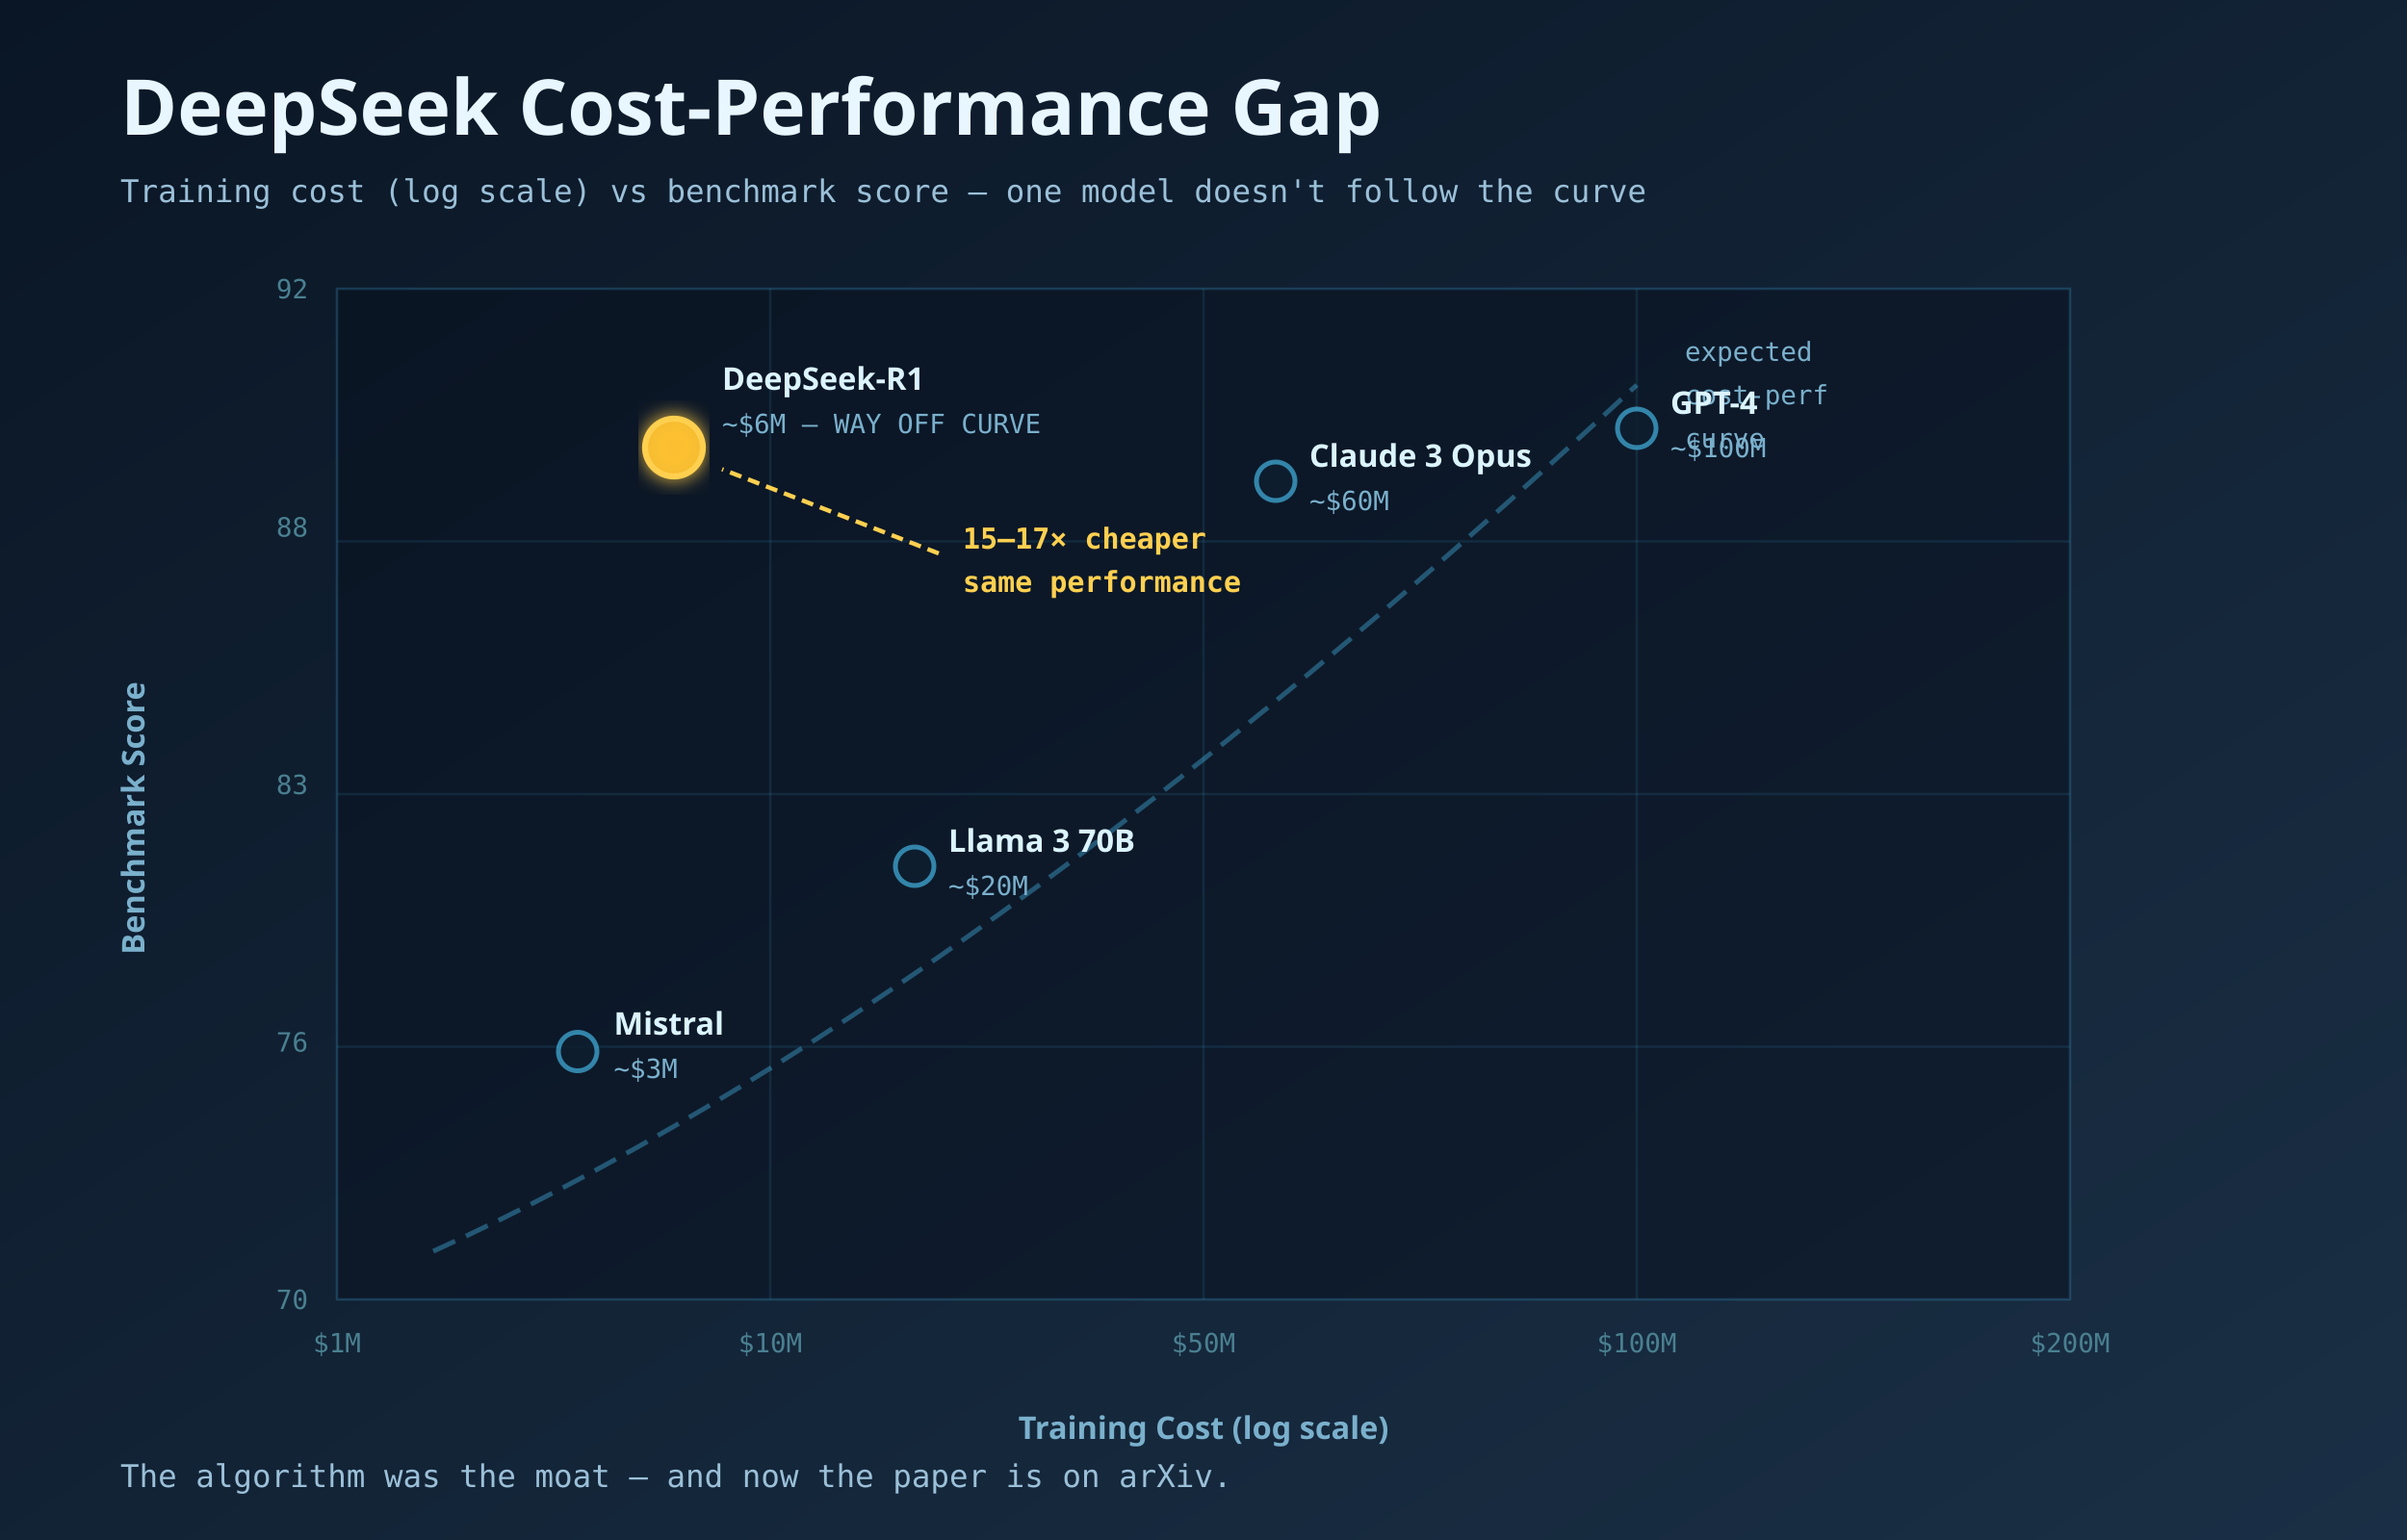
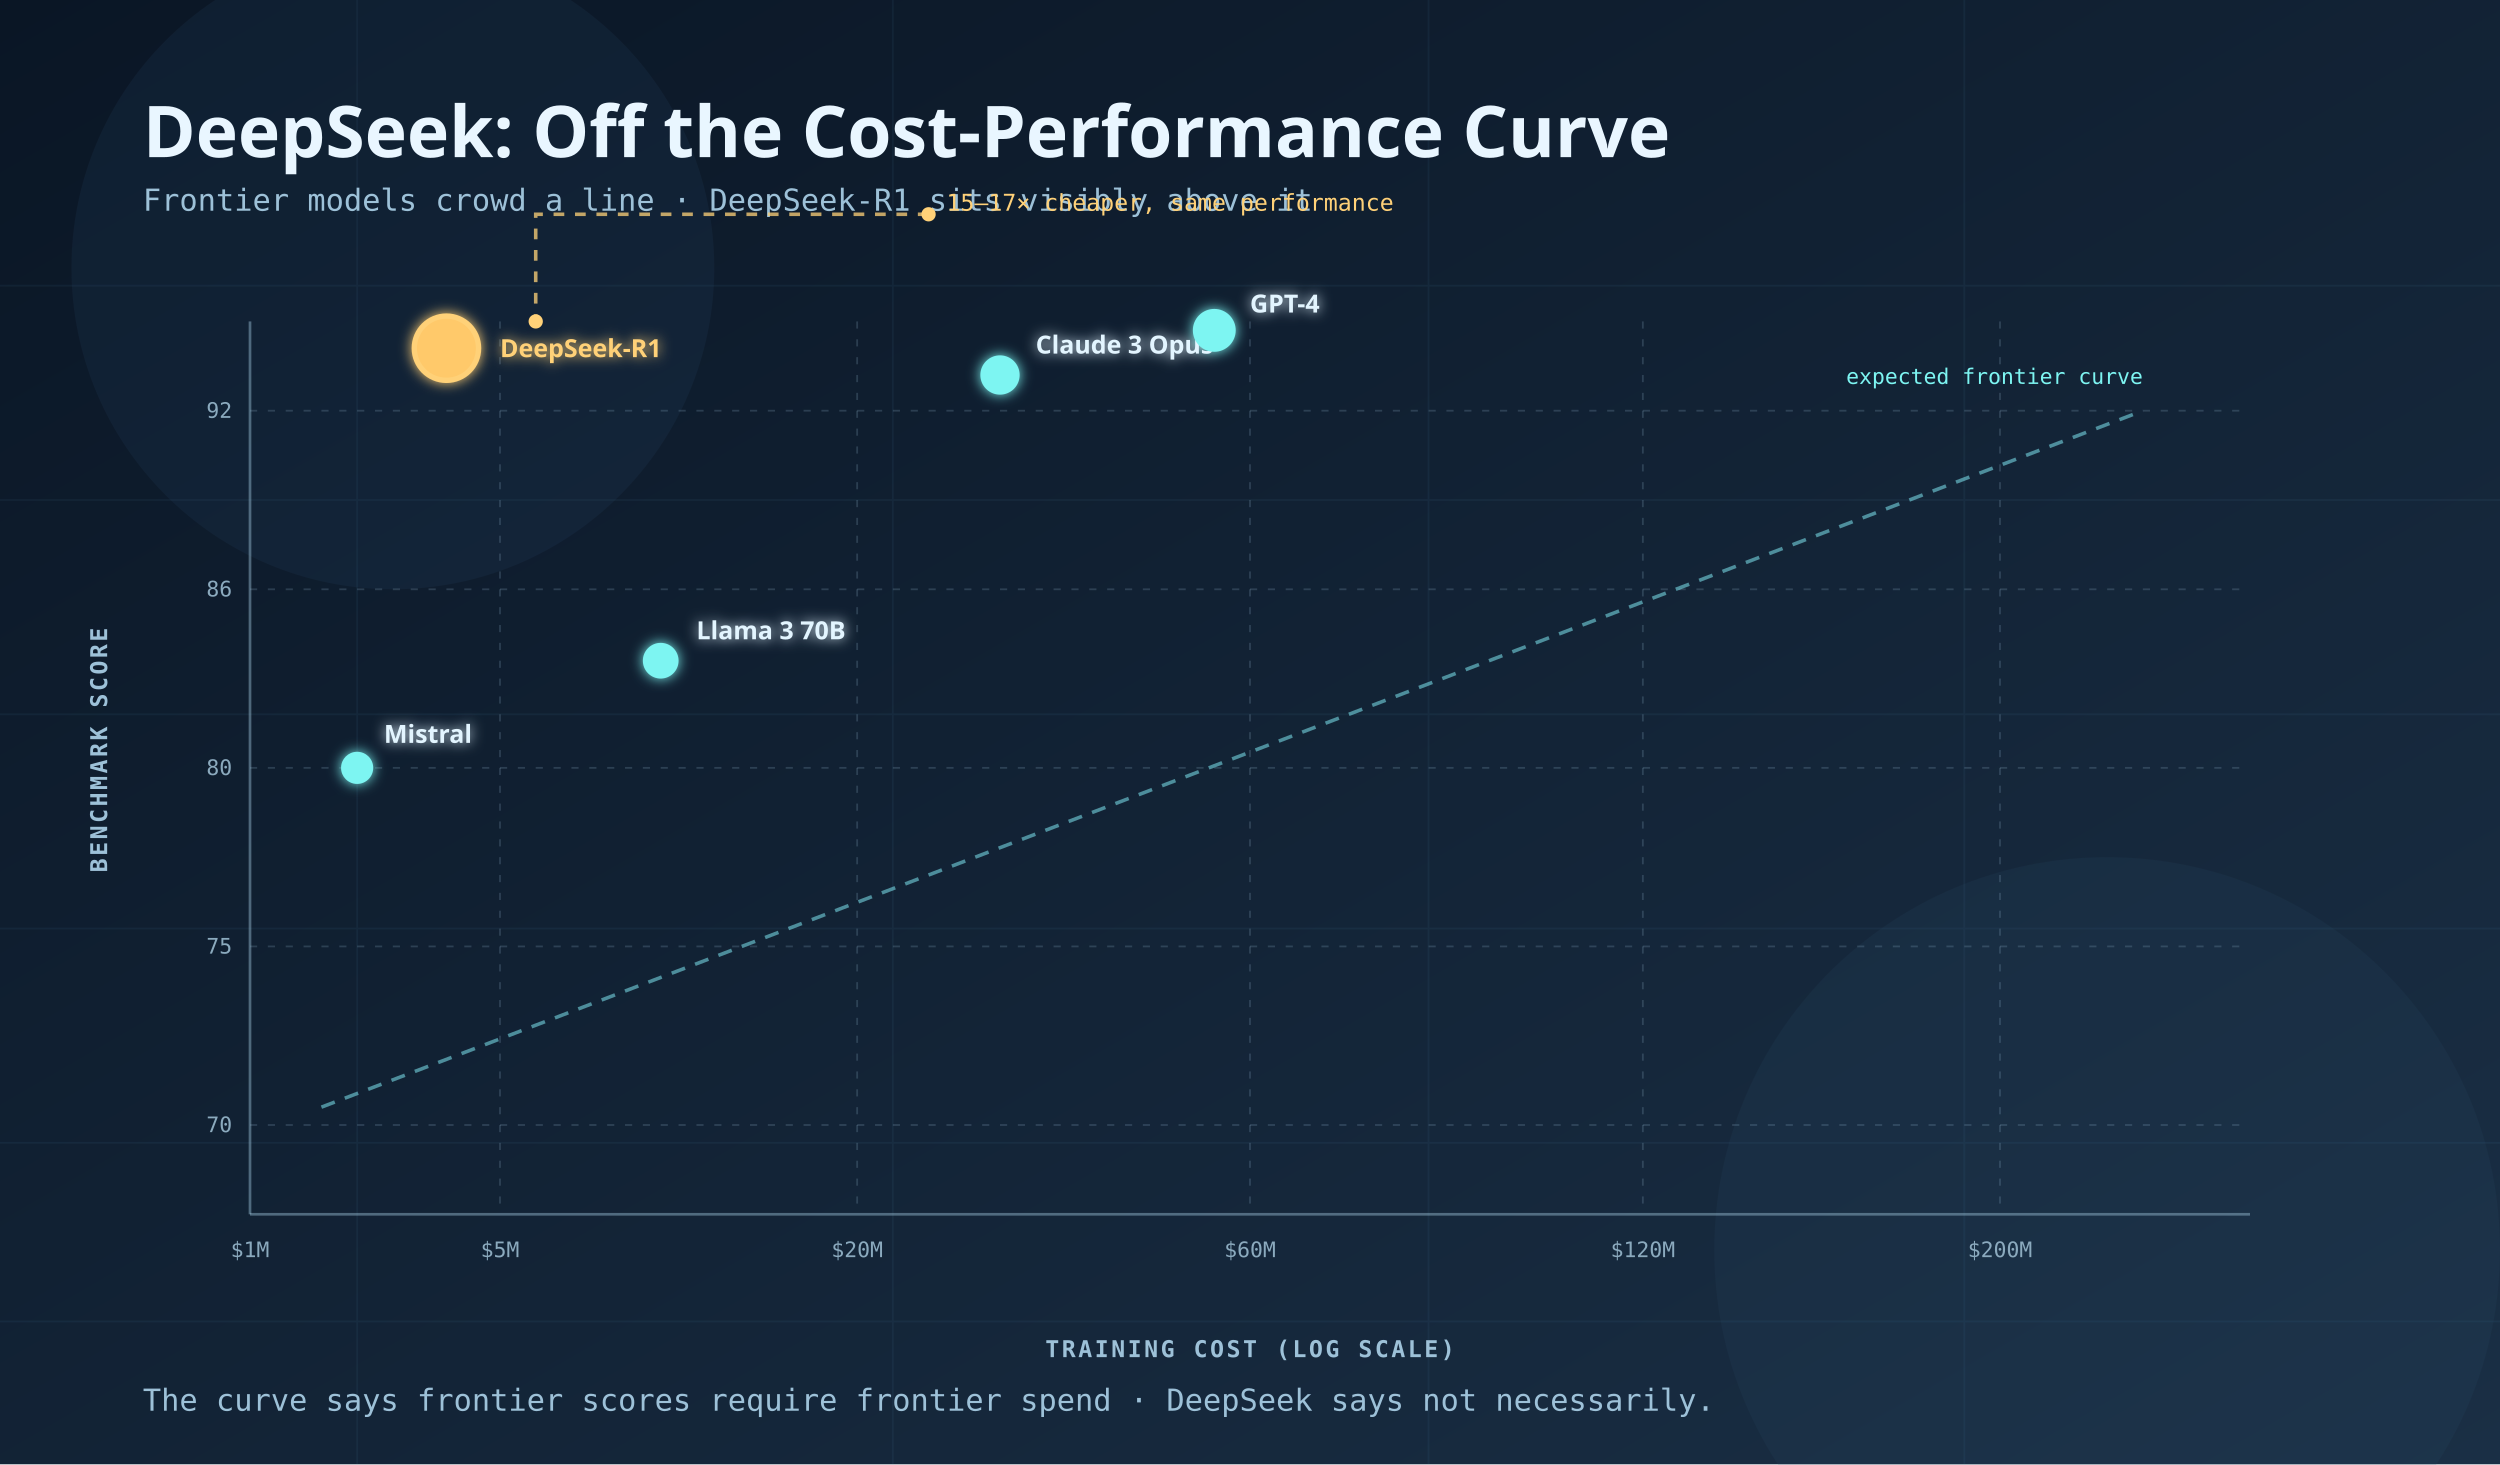
- <svg xmlns="http://www.w3.org/2000/svg" viewBox="0 0 1000 640" role="img" aria-labelledby="deg-title deg-desc">
+ <svg xmlns="http://www.w3.org/2000/svg" viewBox="0 0 1400 820" role="img" aria-labelledby="deg-title deg-desc">
  <defs>
-     <linearGradient id="deg-bg" x1="0" x2="1" y1="0" y2="1">
+     <linearGradient id="bg" x1="0" x2="1" y1="0" y2="1">
      <stop offset="0%" stop-color="#0a1625" />
      <stop offset="100%" stop-color="#1a2f45" />
    </linearGradient>
-     <filter id="deg-glow" x="-10%" y="-30%" width="120%" height="160%">
-       <feGaussianBlur stdDeviation="4" result="blur" />
+     <linearGradient id="cyanLine" x1="0" x2="1" y1="0" y2="0">
+       <stop offset="0%" stop-color="#4ecbff" />
+       <stop offset="100%" stop-color="#7df5f2" />
+     </linearGradient>
+     <linearGradient id="ok" x1="0" x2="1" y1="0" y2="0">
+       <stop offset="0%" stop-color="#4ef2a5" />
+       <stop offset="100%" stop-color="#78ffe2" />
+     </linearGradient>
+     <linearGradient id="warn" x1="0" x2="1" y1="0" y2="0">
+       <stop offset="0%" stop-color="#ff7cae" />
+       <stop offset="100%" stop-color="#ffd178" />
+     </linearGradient>
+     <filter id="glow" x="-40%" y="-40%" width="180%" height="180%">
+       <feGaussianBlur stdDeviation="3.5" result="blur" />
      <feMerge>
        <feMergeNode in="blur" />
        <feMergeNode in="SourceGraphic" />
      </feMerge>
    </filter>
    <style>
-       .deg-title { font: 700 32px 'Space Grotesk', sans-serif; fill: #e8f6ff; }
-       .deg-sub   { font: 500 13px 'Space Mono', monospace; fill: #9bc0d8; }
-       .deg-axis  { font: 600 13px 'Space Grotesk', sans-serif; fill: #7ab0cc; }
-       .deg-tick  { font: 500 11px 'Space Mono', monospace; fill: #4a8090; }
-       .deg-label { font: 600 13px 'Space Grotesk', sans-serif; fill: #dbf4ff; }
-       .deg-note  { font: 500 11px 'Space Mono', monospace; fill: #7ab0cc; }
+       .title { font: 700 40px 'Space Grotesk', sans-serif; fill: #e9f6ff; }
+       .sub { font: 500 17px 'Space Mono', monospace; fill: #9dc1d8; }
+       .axis { font: 700 13px 'Space Mono', monospace; fill: #9dc1d8; letter-spacing: 1.4px; }
+       .tick { font: 500 12px 'Space Mono', monospace; fill: #8baabe; }
+       .pt { font: 700 14px 'Space Grotesk', sans-serif; fill: #e3f5ff; }
+       .note { font: 500 13px 'Space Mono', monospace; fill: #ffd178; }
    </style>
  </defs>
-   <rect width="1000" height="640" fill="url(#deg-bg)" />
-   <text class="deg-title" x="50" y="56">DeepSeek Cost-Performance Gap</text>
-   <text class="deg-sub" x="50" y="84">Training cost (log scale) vs benchmark score — one model doesn't follow the curve</text>
-   <rect x="140" y="120" width="720" height="420" fill="rgba(8,16,30,0.5)" stroke="rgba(78,203,255,0.2)" stroke-width="1" />
-   <g stroke="rgba(78,203,255,0.1)" stroke-width="1">
-     <line x1="140" y1="225" x2="860" y2="225" />
-     <line x1="140" y1="330" x2="860" y2="330" />
-     <line x1="140" y1="435" x2="860" y2="435" />
-     <line x1="320" y1="120" x2="320" y2="540" />
-     <line x1="500" y1="120" x2="500" y2="540" />
-     <line x1="680" y1="120" x2="680" y2="540" />
+   <rect width="1400" height="820" fill="url(#bg)" />
+   <g opacity="0.07" stroke="#5fa2d0" stroke-width="1">
+     <path d="M0 160 H1400" />
+     <path d="M0 280 H1400" />
+     <path d="M0 400 H1400" />
+     <path d="M0 520 H1400" />
+     <path d="M0 640 H1400" />
+     <path d="M0 740 H1400" />
+     <path d="M200 0 V820" />
+     <path d="M500 0 V820" />
+     <path d="M800 0 V820" />
+     <path d="M1100 0 V820" />
  </g>
-   <text class="deg-tick" x="140" y="562" text-anchor="middle">$1M</text>
-   <text class="deg-tick" x="320" y="562" text-anchor="middle">$10M</text>
-   <text class="deg-tick" x="500" y="562" text-anchor="middle">$50M</text>
-   <text class="deg-tick" x="680" y="562" text-anchor="middle">$100M</text>
-   <text class="deg-tick" x="860" y="562" text-anchor="middle">$200M</text>
-   <text class="deg-axis" x="500" y="598" text-anchor="middle">Training Cost (log scale)</text>
-   <text class="deg-tick" x="128" y="544" text-anchor="end">70</text>
-   <text class="deg-tick" x="128" y="437" text-anchor="end">76</text>
-   <text class="deg-tick" x="128" y="330" text-anchor="end">83</text>
-   <text class="deg-tick" x="128" y="223" text-anchor="end">88</text>
-   <text class="deg-tick" x="128" y="124" text-anchor="end">92</text>
-   <text class="deg-axis" x="60" y="340" text-anchor="middle" transform="rotate(-90 60 340)">Benchmark Score</text>
-   <path d="M 180 520 Q 400 420 680 160" fill="none" stroke="rgba(78,203,255,0.35)" stroke-width="2" stroke-dasharray="10,5" />
-   <text class="deg-note" x="700" y="150">expected</text>
-   <text class="deg-note" x="700" y="168">cost-perf</text>
-   <text class="deg-note" x="700" y="186">curve</text>
-   <circle cx="240" cy="437" r="8" fill="rgba(14,30,47,0.9)" stroke="rgba(78,203,255,0.6)" stroke-width="2" />
-   <text class="deg-label" x="255" y="430">Mistral</text>
-   <text class="deg-note" x="255" y="448">~$3M</text>
-   <circle cx="380" cy="360" r="8" fill="rgba(14,30,47,0.9)" stroke="rgba(78,203,255,0.6)" stroke-width="2" />
-   <text class="deg-label" x="394" y="354">Llama 3 70B</text>
-   <text class="deg-note" x="394" y="372">~$20M</text>
-   <circle cx="530" cy="200" r="8" fill="rgba(14,30,47,0.9)" stroke="rgba(78,203,255,0.6)" stroke-width="2" />
-   <text class="deg-label" x="544" y="194">Claude 3 Opus</text>
-   <text class="deg-note" x="544" y="212">~$60M</text>
-   <circle cx="680" cy="178" r="8" fill="rgba(14,30,47,0.9)" stroke="rgba(78,203,255,0.6)" stroke-width="2" />
-   <text class="deg-label" x="694" y="172">GPT-4</text>
-   <text class="deg-note" x="694" y="190">~$100M</text>
-   <circle cx="280" cy="186" r="12" fill="rgba(255,193,50,0.9)" stroke="#ffd050" stroke-width="2.5" filter="url(#deg-glow)" />
-   <text class="deg-label" x="300" y="162" fill="#ffd050">DeepSeek-R1</text>
-   <text class="deg-note" x="300" y="180">~$6M — WAY OFF CURVE</text>
-   <path d="M 390 230 L 300 195" fill="none" stroke="#ffd050" stroke-width="1.8" stroke-dasharray="5,3" />
-   <text style="font:600 12px 'Space Mono',monospace;fill:#ffd050;" x="400" y="228">15–17× cheaper</text>
-   <text style="font:600 12px 'Space Mono',monospace;fill:#ffd050;" x="400" y="246">same performance</text>
-   <text class="deg-sub" x="50" y="618">The algorithm was the moat — and now the paper is on arXiv.</text>
+   <g opacity="0.14">
+     <circle cx="220" cy="150" r="180" fill="#2f4f74" />
+     <circle cx="1180" cy="700" r="220" fill="#2c4f6b" />
+   </g>
+   <text class="title" x="80" y="88">DeepSeek: Off the Cost-Performance Curve</text>
+   <text class="sub" x="80" y="118">Frontier models crowd a line · DeepSeek-R1 sits visibly above it</text>
+   <g stroke="rgba(157, 193, 216, 0.45)" stroke-width="1.5" fill="none">
+     <path d="M140 180 V680" />
+     <path d="M140 680 H1260" />
+   </g>
+   <g stroke="rgba(157, 193, 216, 0.2)" stroke-width="1" fill="none" stroke-dasharray="4 6">
+     <path d="M140 230 H1260" />
+     <path d="M140 330 H1260" />
+     <path d="M140 430 H1260" />
+     <path d="M140 530 H1260" />
+     <path d="M140 630 H1260" />
+     <path d="M280 180 V680" />
+     <path d="M480 180 V680" />
+     <path d="M700 180 V680" />
+     <path d="M920 180 V680" />
+     <path d="M1120 180 V680" />
+   </g>
+   <text class="tick" x="130" y="234" text-anchor="end">92</text>
+   <text class="tick" x="130" y="334" text-anchor="end">86</text>
+   <text class="tick" x="130" y="434" text-anchor="end">80</text>
+   <text class="tick" x="130" y="534" text-anchor="end">75</text>
+   <text class="tick" x="130" y="634" text-anchor="end">70</text>
+   <text class="tick" x="140" y="704" text-anchor="middle">$1M</text>
+   <text class="tick" x="280" y="704" text-anchor="middle">$5M</text>
+   <text class="tick" x="480" y="704" text-anchor="middle">$20M</text>
+   <text class="tick" x="700" y="704" text-anchor="middle">$60M</text>
+   <text class="tick" x="920" y="704" text-anchor="middle">$120M</text>
+   <text class="tick" x="1120" y="704" text-anchor="middle">$200M</text>
+   <text class="axis" x="60" y="420" transform="rotate(-90 60 420)" text-anchor="middle">BENCHMARK SCORE</text>
+   <text class="axis" x="700" y="760" text-anchor="middle">TRAINING COST (LOG SCALE)</text>
+   <path d="M180 620 L 1200 230" fill="none" stroke="rgba(126, 230, 240, 0.55)" stroke-width="2" stroke-dasharray="8 6" />
+   <text x="1200" y="215" text-anchor="end" style="font: 500 12px 'Space Mono', monospace; fill: #7df5f2;">expected frontier curve</text>
+   <g filter="url(#glow)">
+     <circle cx="200" cy="430" r="9" fill="#7df5f2" />
+     <text class="pt" x="215" y="416">Mistral</text>
+     <circle cx="370" cy="370" r="10" fill="#7df5f2" />
+     <text class="pt" x="390" y="358">Llama 3 70B</text>
+     <circle cx="560" cy="210" r="11" fill="#7df5f2" />
+     <text class="pt" x="580" y="198">Claude 3 Opus</text>
+     <circle cx="680" cy="185" r="12" fill="#7df5f2" />
+     <text class="pt" x="700" y="175">GPT-4</text>
+     <circle cx="250" cy="195" r="18" fill="#ffc96a" stroke="#ffd178" stroke-width="3" />
+     <text class="pt" x="280" y="200" style="fill: #ffd178;">DeepSeek-R1</text>
+   </g>
+   <g fill="none" stroke="rgba(255, 209, 120, 0.75)" stroke-width="2" stroke-dasharray="6 6">
+     <path d="M520 120 H300 V180" />
+   </g>
+   <circle cx="300" cy="180" r="4" fill="#ffd178" />
+   <circle cx="520" cy="120" r="4" fill="#ffd178" />
+   <text class="note" x="530" y="118">15–17× cheaper, same performance</text>
+   <text class="sub" x="80" y="790">The curve says frontier scores require frontier spend · DeepSeek says not necessarily.</text>
</svg>
